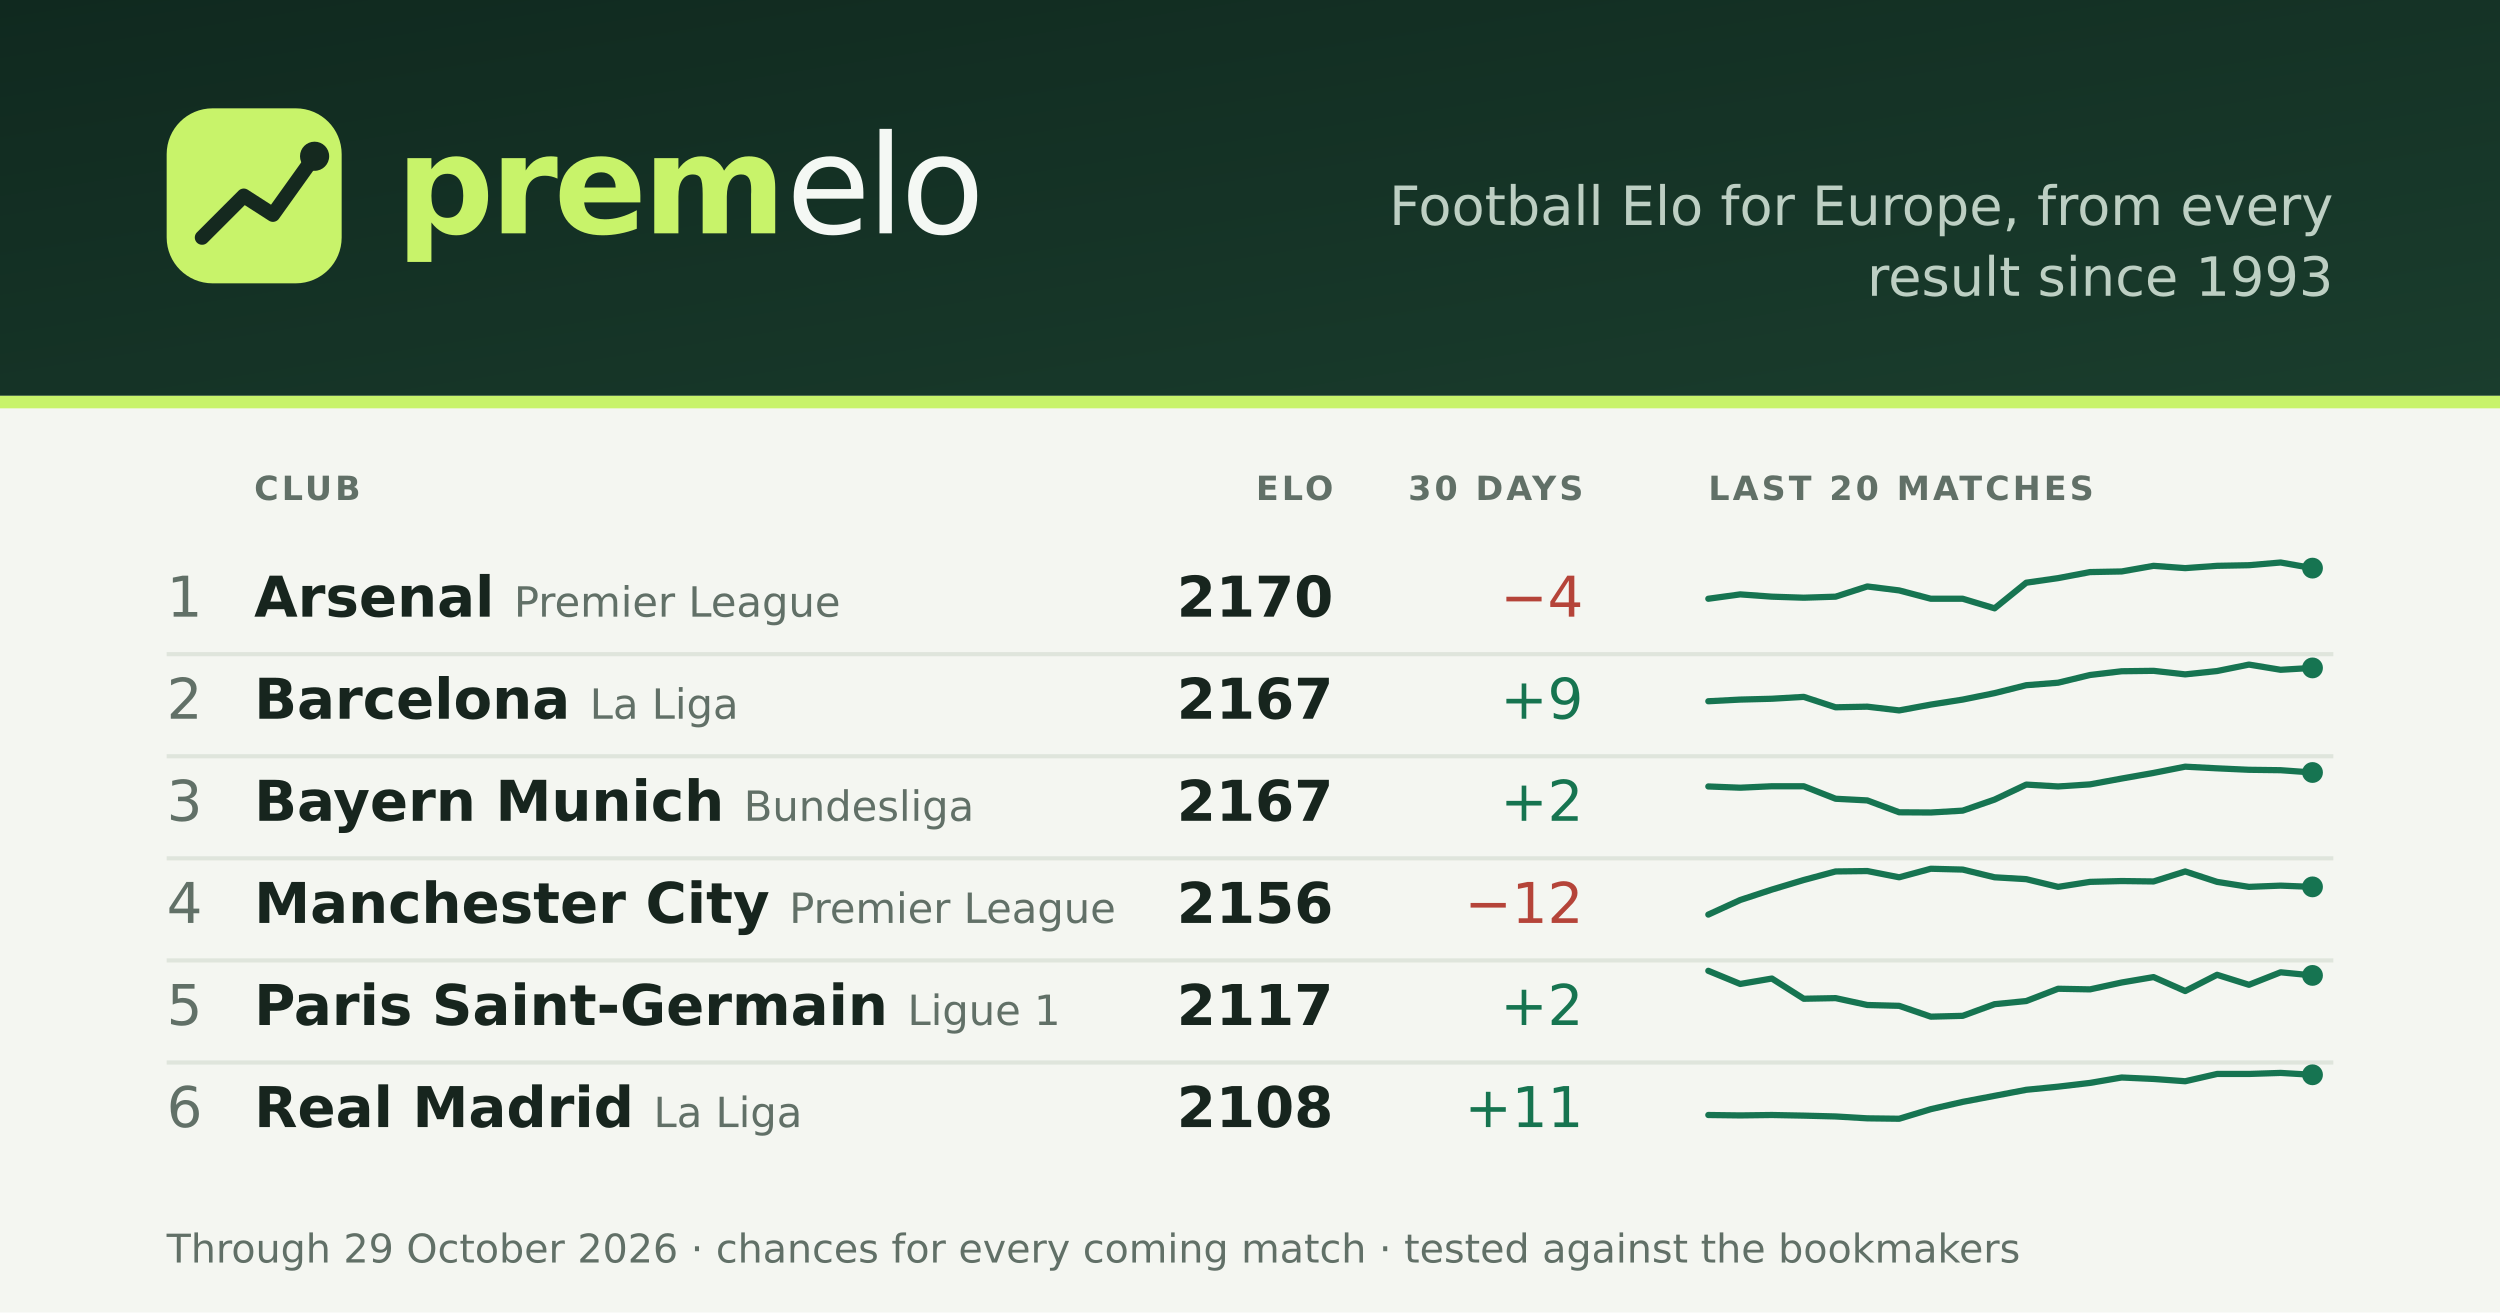
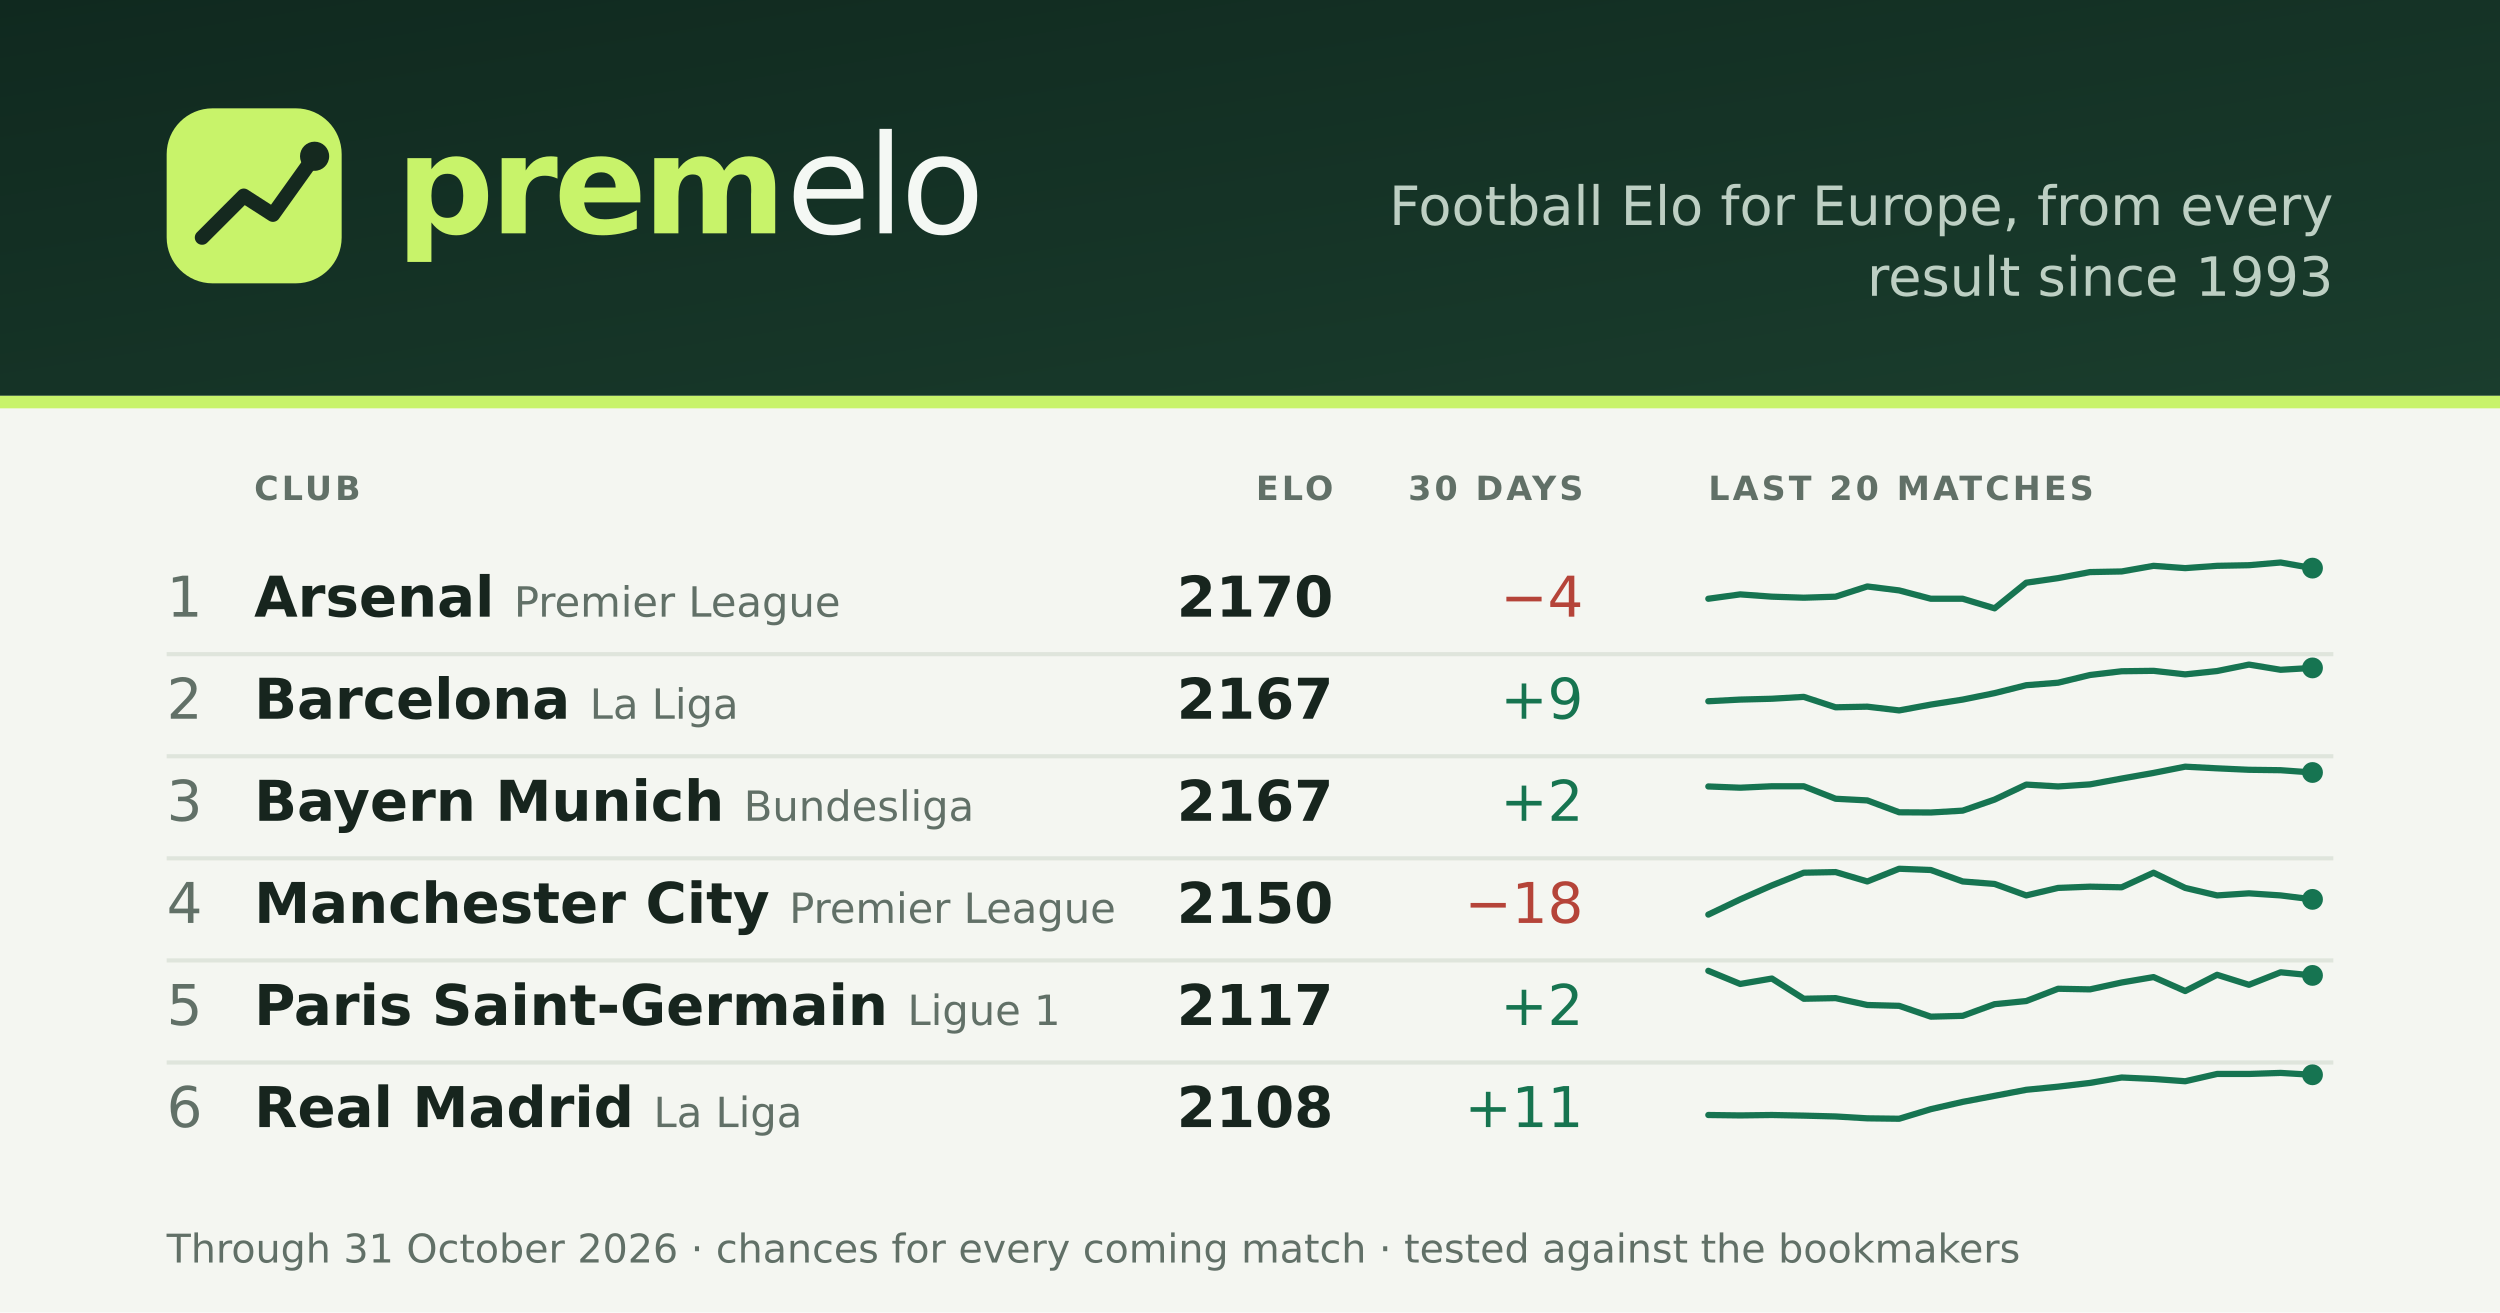
<svg xmlns="http://www.w3.org/2000/svg" width="1200" height="630" viewBox="0 0 1200 630" font-family="DejaVu Sans, sans-serif">
  <defs>
    <linearGradient id="hd" x1="0" y1="0" x2="1" y2="1">
      <stop offset="0" stop-color="#10291f" />
      <stop offset="1" stop-color="#1a3d2d" />
    </linearGradient>
  </defs>
  <rect width="1200" height="630" fill="#f4f6f1" />
  <rect width="1200" height="190" fill="url(#hd)" />
  <rect y="190" width="1200" height="6" fill="#c8f36a" />
  <rect x="80" y="52" width="84" height="84" rx="22" fill="#c8f36a" />
  <path d="M97 114L117 94L131 103L151 75" fill="none" stroke="#15291f" stroke-width="7" stroke-linecap="round" stroke-linejoin="round" />
  <circle cx="151" cy="75" r="7" fill="#15291f" />
  <text x="190" y="112" font-size="66" fill="#f4f8f4" letter-spacing="-2">
    <tspan fill="#c8f36a" font-weight="bold">prem</tspan>elo</text>
  <text x="1120" y="108" font-size="26" fill="#bdcfc3" text-anchor="end">Football Elo for Europe, from every</text>
  <text x="1120" y="142" font-size="26" fill="#bdcfc3" text-anchor="end">result since 1993</text>
  <g font-size="16" fill="#617067" font-weight="bold" letter-spacing="1.5">
    <text x="122" y="240">CLUB</text>
    <text x="640" y="240" text-anchor="end">ELO</text>
    <text x="760" y="240" text-anchor="end">30 DAYS</text>
    <text x="820" y="240">LAST 20 MATCHES</text>
  </g>
  <g font-size="27">
    <text x="80" y="296" fill="#617067">1</text>
    <text x="122" y="296" fill="#17251e" font-weight="600">Arsenal <tspan fill="#617067" font-size="20" font-weight="normal">Premier League</tspan>
    </text>
    <text x="640" y="296" fill="#17251e" font-weight="bold" text-anchor="end">2170</text>
    <text x="760" y="296" fill="#b54439" text-anchor="end">−4</text>
    <polyline points="820.0,287.4 835.3,285.3 850.5,286.4 865.8,286.9 881.1,286.4 896.3,281.5 911.6,283.4 926.8,287.4 942.1,287.4 957.4,292.0 972.6,279.7 987.9,277.5 1003.2,274.6 1018.4,274.3 1033.7,271.6 1048.9,272.7 1064.2,271.6 1079.5,271.3 1094.7,270.0 1110.0,272.7" fill="none" stroke="#167451" stroke-width="3" stroke-linejoin="round" stroke-linecap="round" />
    <circle cx="1110.0" cy="272.7" r="5" fill="#167451" />
    <line x1="80" x2="1120" y1="314" y2="314" stroke="#dfe5dc" stroke-width="2" />
    <text x="80" y="345" fill="#617067">2</text>
    <text x="122" y="345" fill="#17251e" font-weight="600">Barcelona <tspan fill="#617067" font-size="20" font-weight="normal">La Liga</tspan>
    </text>
    <text x="640" y="345" fill="#17251e" font-weight="bold" text-anchor="end">2167</text>
    <text x="760" y="345" fill="#167450" text-anchor="end">+9</text>
    <polyline points="820.0,336.6 835.3,335.8 850.5,335.4 865.8,334.5 881.1,339.5 896.3,339.2 911.6,341.0 926.8,338.2 942.1,335.8 957.4,332.7 972.6,328.9 987.9,327.7 1003.2,324.0 1018.4,322.2 1033.7,322.0 1048.9,323.7 1064.2,322.1 1079.5,319.0 1094.7,321.5 1110.0,320.6" fill="none" stroke="#167451" stroke-width="3" stroke-linejoin="round" stroke-linecap="round" />
    <circle cx="1110.0" cy="320.6" r="5" fill="#167451" />
    <line x1="80" x2="1120" y1="363" y2="363" stroke="#dfe5dc" stroke-width="2" />
    <text x="80" y="394" fill="#617067">3</text>
    <text x="122" y="394" fill="#17251e" font-weight="600">Bayern Munich <tspan fill="#617067" font-size="20" font-weight="normal">Bundesliga</tspan>
    </text>
    <text x="640" y="394" fill="#17251e" font-weight="bold" text-anchor="end">2167</text>
    <text x="760" y="394" fill="#167450" text-anchor="end">+2</text>
    <polyline points="820.0,377.5 835.3,378.1 850.5,377.4 865.8,377.4 881.1,383.4 896.3,384.2 911.6,389.9 926.8,390.0 942.1,389.1 957.4,383.8 972.6,376.6 987.9,377.5 1003.2,376.5 1018.4,373.7 1033.7,371.0 1048.9,368.0 1064.2,368.8 1079.5,369.5 1094.7,369.7 1110.0,370.8" fill="none" stroke="#167451" stroke-width="3" stroke-linejoin="round" stroke-linecap="round" />
    <circle cx="1110.0" cy="370.8" r="5" fill="#167451" />
    <line x1="80" x2="1120" y1="412" y2="412" stroke="#dfe5dc" stroke-width="2" />
    <text x="80" y="443" fill="#617067">4</text>
    <text x="122" y="443" fill="#17251e" font-weight="600">Manchester City <tspan fill="#617067" font-size="20" font-weight="normal">Premier League</tspan>
    </text>
-     <text x="640" y="443" fill="#17251e" font-weight="bold" text-anchor="end">2156</text>
-     <text x="760" y="443" fill="#b54439" text-anchor="end">−12</text>
-     <polyline points="820.0,439.0 835.3,432.0 850.5,427.0 865.8,422.4 881.1,418.3 896.3,418.1 911.6,421.1 926.8,417.0 942.1,417.4 957.4,421.1 972.6,422.0 987.9,425.7 1003.2,423.3 1018.4,422.9 1033.7,423.1 1048.9,418.3 1064.2,423.3 1079.5,425.7 1094.7,425.1 1110.0,425.7" fill="none" stroke="#167451" stroke-width="3" stroke-linejoin="round" stroke-linecap="round" />
-     <circle cx="1110.0" cy="425.7" r="5" fill="#167451" />
+     <text x="640" y="443" fill="#17251e" font-weight="bold" text-anchor="end">2150</text>
+     <text x="760" y="443" fill="#b54439" text-anchor="end">−18</text>
+     <polyline points="820.0,439.0 835.3,431.7 850.5,425.0 865.8,418.9 881.1,418.6 896.3,423.1 911.6,417.0 926.8,417.6 942.1,423.1 957.4,424.3 972.6,429.8 987.9,426.2 1003.2,425.6 1018.4,425.9 1033.7,418.9 1048.9,426.2 1064.2,429.8 1079.5,428.8 1094.7,429.8 1110.0,431.7" fill="none" stroke="#167451" stroke-width="3" stroke-linejoin="round" stroke-linecap="round" />
+     <circle cx="1110.0" cy="431.7" r="5" fill="#167451" />
    <line x1="80" x2="1120" y1="461" y2="461" stroke="#dfe5dc" stroke-width="2" />
    <text x="80" y="492" fill="#617067">5</text>
    <text x="122" y="492" fill="#17251e" font-weight="600">Paris Saint-Germain <tspan fill="#617067" font-size="20" font-weight="normal">Ligue 1</tspan>
    </text>
    <text x="640" y="492" fill="#17251e" font-weight="bold" text-anchor="end">2117</text>
    <text x="760" y="492" fill="#167450" text-anchor="end">+2</text>
    <polyline points="820.0,466.0 835.3,472.3 850.5,469.7 865.8,479.4 881.1,479.1 896.3,482.4 911.6,482.8 926.8,488.0 942.1,487.6 957.4,482.0 972.6,480.5 987.9,474.6 1003.2,474.9 1018.4,471.6 1033.7,469.0 1048.9,475.7 1064.2,467.9 1079.5,472.7 1094.7,466.7 1110.0,468.2" fill="none" stroke="#167451" stroke-width="3" stroke-linejoin="round" stroke-linecap="round" />
    <circle cx="1110.0" cy="468.2" r="5" fill="#167451" />
    <line x1="80" x2="1120" y1="510" y2="510" stroke="#dfe5dc" stroke-width="2" />
    <text x="80" y="541" fill="#617067">6</text>
    <text x="122" y="541" fill="#17251e" font-weight="600">Real Madrid <tspan fill="#617067" font-size="20" font-weight="normal">La Liga</tspan>
    </text>
    <text x="640" y="541" fill="#17251e" font-weight="bold" text-anchor="end">2108</text>
    <text x="760" y="541" fill="#167450" text-anchor="end">+11</text>
    <polyline points="820.0,535.2 835.3,535.4 850.5,535.2 865.8,535.5 881.1,535.9 896.3,536.8 911.6,537.0 926.8,532.4 942.1,528.9 957.4,526.0 972.6,523.1 987.9,521.6 1003.2,519.8 1018.4,517.2 1033.7,517.9 1048.9,519.0 1064.2,515.5 1079.5,515.5 1094.7,515.0 1110.0,515.9" fill="none" stroke="#167451" stroke-width="3" stroke-linejoin="round" stroke-linecap="round" />
    <circle cx="1110.0" cy="515.9" r="5" fill="#167451" />
  </g>
-   <text x="80" y="606" font-size="19" fill="#617067">Through 29 October 2026 · chances for every coming match · tested against the bookmakers</text>
+   <text x="80" y="606" font-size="19" fill="#617067">Through 31 October 2026 · chances for every coming match · tested against the bookmakers</text>
</svg>
